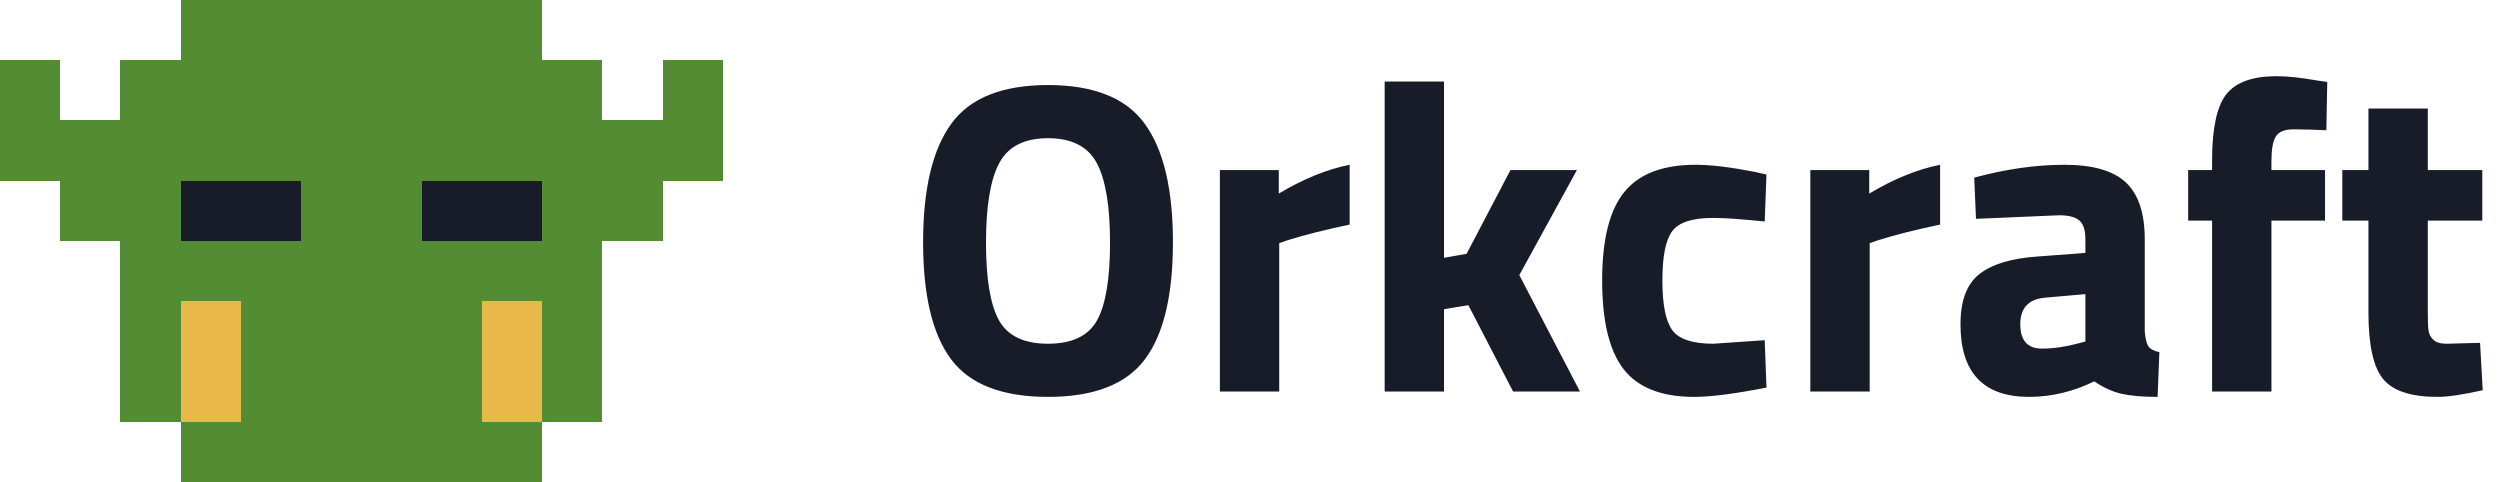
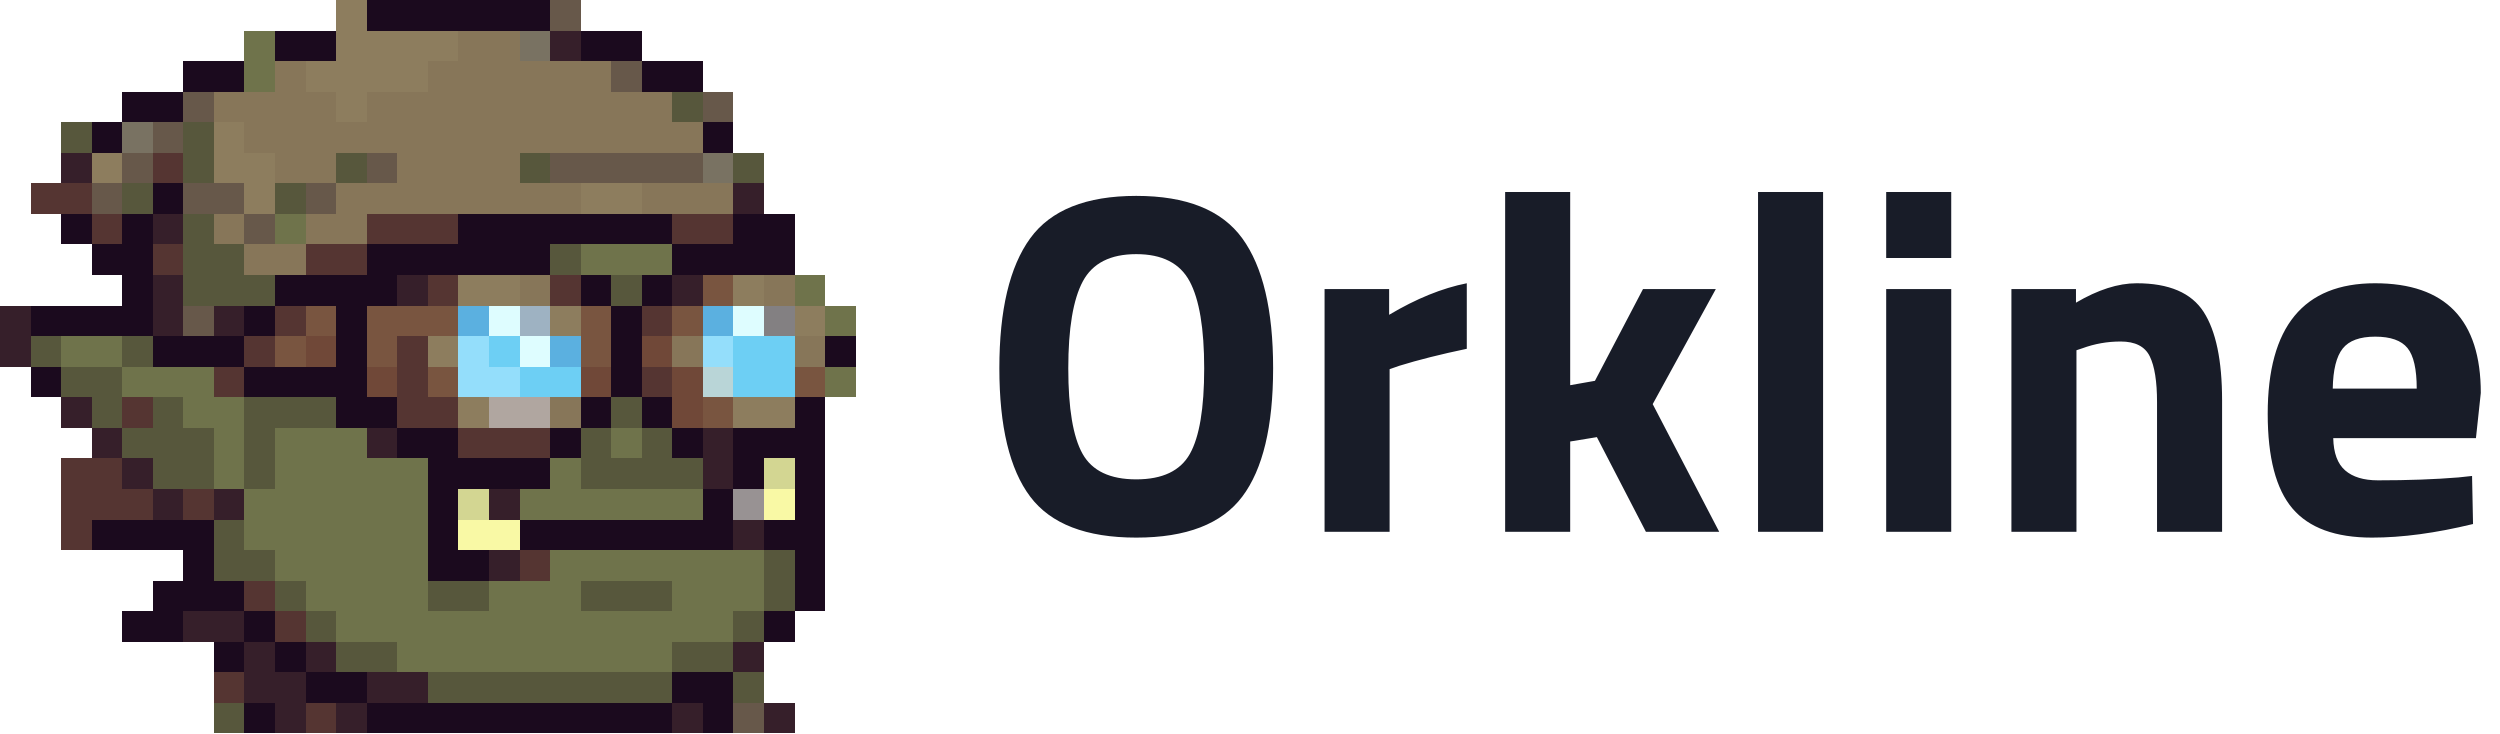
- <svg xmlns="http://www.w3.org/2000/svg" viewBox="0 0 415 80" width="415" height="80" shape-rendering="crispEdges" role="img">
-   <path fill="#548c34" d="M30 0h60v10h-60zM0 10h10v10h-10zM20 10h80v10h-80zM110 10h10v10h-10zM0 20h120v10h-120zM10 30h20v10h-20zM50 30h20v10h-20zM90 30h20v10h-20zM20 40h80v10h-80zM20 50h10v10h-10zM40 50h40v10h-40zM90 50h10v10h-10zM20 60h10v10h-10zM40 60h40v10h-40zM90 60h10v10h-10zM30 70h60v10h-60z" />
-   <path fill="#181c28" d="M30 30h20v10h-20zM70 30h20v10h-20z" />
-   <path fill="#e8b94a" d="M30 50h10v10h-10zM80 50h10v10h-10zM30 60h10v10h-10zM80 60h10v10h-10z" />
-   <path fill="#181c28" d="M165.846 53.199Q168.015 57.059 173.971 57.059Q179.926 57.059 182.096 53.199Q184.265 49.338 184.265 40.257Q184.265 31.176 182.059 27.059Q179.853 22.941 173.971 22.941Q168.088 22.941 165.882 27.059Q163.676 31.176 163.676 40.257Q163.676 49.338 165.846 53.199ZM190.037 59.669Q185.368 65.882 173.971 65.882Q162.574 65.882 157.904 59.669Q153.235 53.456 153.235 40.221Q153.235 26.985 157.904 20.551Q162.574 14.118 173.971 14.118Q185.368 14.118 190.037 20.551Q194.706 26.985 194.706 40.221Q194.706 53.456 190.037 59.669ZM202.5 65.0V28.235H212.279V32.132Q218.456 28.456 224.044 27.353V37.279Q218.088 38.529 213.824 39.853L212.353 40.368V65.0ZM239.706 65.0H229.853V13.529H239.706V42.794L243.456 42.132L250.735 28.235H261.765L252.206 45.662L262.279 65.0H251.176L243.75 50.662L239.706 51.324ZM281.471 27.353Q285.294 27.353 291.25 28.529L293.235 28.971L292.941 36.765Q287.132 36.176 284.338 36.176Q279.265 36.176 277.61 38.346Q275.956 40.515 275.956 46.544Q275.956 52.574 277.61 54.816Q279.265 57.059 284.412 57.059L292.941 56.471L293.235 64.338Q285.368 65.882 281.25 65.882Q273.088 65.882 269.522 61.287Q265.956 56.691 265.956 46.544Q265.956 36.397 269.632 31.875Q273.309 27.353 281.471 27.353ZM300.515 65.0V28.235H310.294V32.132Q316.471 28.456 322.059 27.353V37.279Q316.103 38.529 311.838 39.853L310.368 40.368V65.0ZM356.029 39.706V55.0Q356.176 56.765 356.618 57.463Q357.059 58.162 358.456 58.456L358.162 65.882Q354.412 65.882 352.169 65.368Q349.926 64.853 347.647 63.309Q342.353 65.882 336.838 65.882Q325.441 65.882 325.441 53.824Q325.441 47.941 328.603 45.478Q331.765 43.015 338.309 42.574L346.176 41.985V39.706Q346.176 37.426 345.147 36.581Q344.118 35.735 341.838 35.735L328.015 36.324L327.721 29.485Q335.588 27.353 342.684 27.353Q349.779 27.353 352.904 30.294Q356.029 33.235 356.029 39.706ZM339.485 49.412Q335.368 49.779 335.368 53.824Q335.368 57.868 338.971 57.868Q341.765 57.868 345.074 56.985L346.176 56.691V48.824ZM377.059 36.618V65.0H367.206V36.618H363.235V28.235H367.206V26.618Q367.206 18.676 369.559 15.662Q371.912 12.647 377.941 12.647Q380.588 12.647 384.779 13.382L386.324 13.603L386.176 21.618Q382.941 21.471 380.735 21.471Q378.529 21.471 377.794 22.647Q377.059 23.824 377.059 26.691V28.235H385.956V36.618ZM412.059 36.618H403.015V51.691Q403.015 53.897 403.125 54.816Q403.235 55.735 403.934 56.397Q404.632 57.059 406.103 57.059L411.691 56.912L412.132 64.779Q407.206 65.882 404.632 65.882Q398.015 65.882 395.588 62.904Q393.162 59.926 393.162 51.912V36.618H388.824V28.235H393.162V18.015H403.015V28.235H412.059Z" shape-rendering="geometricPrecision" />
+ <svg xmlns="http://www.w3.org/2000/svg" viewBox="0 0 818 240" width="818" height="240" shape-rendering="crispEdges" role="img">
+   <path fill="#8d7d5e" d="M110 0h10v10h-10zM110 10h40v10h-40zM100 20h40v10h-40zM110 30h10v10h-10zM70 40h10v10h-10zM30 50h10v10h-10zM70 50h20v10h-20zM80 60h10v10h-10zM190 60h20v10h-20zM150 90h20v10h-20zM240 90h10v10h-10zM180 100h10v10h-10zM260 100h10v10h-10zM140 110h10v10h-10zM150 130h10v10h-10zM240 130h20v10h-20z" />
+   <path fill="#1b0a1e" d="M120 0h60v10h-60zM90 10h20v10h-20zM190 10h20v10h-20zM60 20h20v10h-20zM210 20h20v10h-20zM40 30h20v10h-20zM30 40h10v10h-10zM230 40h10v10h-10zM50 60h10v10h-10zM20 70h10v10h-10zM40 70h10v10h-10zM150 70h70v10h-70zM240 70h20v10h-20zM30 80h20v10h-20zM120 80h60v10h-60zM220 80h40v10h-40zM40 90h10v10h-10zM90 90h40v10h-40zM190 90h10v10h-10zM210 90h10v10h-10zM10 100h40v10h-40zM80 100h10v10h-10zM110 100h10v10h-10zM200 100h10v10h-10zM50 110h30v10h-30zM110 110h10v10h-10zM200 110h10v10h-10zM270 110h10v10h-10zM10 120h10v10h-10zM80 120h40v10h-40zM200 120h10v10h-10zM110 130h20v10h-20zM190 130h10v10h-10zM210 130h10v10h-10zM260 130h10v10h-10zM130 140h20v10h-20zM180 140h10v10h-10zM220 140h10v10h-10zM240 140h30v10h-30zM140 150h40v10h-40zM240 150h10v10h-10zM260 150h10v10h-10zM140 160h10v10h-10zM230 160h10v10h-10zM260 160h10v10h-10zM30 170h40v10h-40zM140 170h10v10h-10zM170 170h70v10h-70zM250 170h20v10h-20zM60 180h10v10h-10zM140 180h20v10h-20zM260 180h10v10h-10zM50 190h30v10h-30zM260 190h10v10h-10zM40 200h20v10h-20zM80 200h10v10h-10zM250 200h10v10h-10zM70 210h10v10h-10zM90 210h10v10h-10zM100 220h20v10h-20zM220 220h20v10h-20zM80 230h10v10h-10zM120 230h100v10h-100zM230 230h10v10h-10z" />
+   <path fill="#67584a" d="M180 0h10v10h-10zM200 20h10v10h-10zM60 30h10v10h-10zM230 30h10v10h-10zM50 40h10v10h-10zM40 50h10v10h-10zM120 50h10v10h-10zM180 50h50v10h-50zM30 60h10v10h-10zM60 60h20v10h-20zM100 60h10v10h-10zM80 70h10v10h-10zM60 100h10v10h-10zM240 230h10v10h-10z" />
+   <path fill="#6f734b" d="M80 10h10v10h-10zM80 20h10v10h-10zM90 70h10v10h-10zM190 80h30v10h-30zM260 90h10v10h-10zM270 100h10v10h-10zM20 110h20v10h-20zM40 120h30v10h-30zM270 120h10v10h-10zM60 130h20v10h-20zM70 140h10v10h-10zM90 140h30v10h-30zM200 140h10v10h-10zM70 150h10v10h-10zM90 150h50v10h-50zM180 150h10v10h-10zM80 160h60v10h-60zM170 160h60v10h-60zM80 170h60v10h-60zM90 180h50v10h-50zM180 180h70v10h-70zM100 190h40v10h-40zM160 190h30v10h-30zM220 190h30v10h-30zM110 200h130v10h-130zM130 210h90v10h-90z" />
+   <path fill="#877659" d="M150 10h20v10h-20zM90 20h10v10h-10zM140 20h60v10h-60zM70 30h40v10h-40zM120 30h100v10h-100zM80 40h150v10h-150zM90 50h20v10h-20zM130 50h40v10h-40zM110 60h80v10h-80zM210 60h30v10h-30zM70 70h10v10h-10zM100 70h20v10h-20zM80 80h20v10h-20zM170 90h10v10h-10zM250 90h10v10h-10zM220 110h10v10h-10zM260 110h10v10h-10zM180 130h10v10h-10z" />
+   <path fill="#797262" d="M170 10h10v10h-10zM40 40h10v10h-10zM230 50h10v10h-10z" />
+   <path fill="#361f2a" d="M180 10h10v10h-10zM20 50h10v10h-10zM240 60h10v10h-10zM50 70h10v10h-10zM50 90h10v10h-10zM130 90h10v10h-10zM220 90h10v10h-10zM0 100h10v10h-10zM50 100h10v10h-10zM70 100h10v10h-10zM0 110h10v10h-10zM20 130h10v10h-10zM30 140h10v10h-10zM120 140h10v10h-10zM230 140h10v10h-10zM40 150h10v10h-10zM230 150h10v10h-10zM50 160h10v10h-10zM70 160h10v10h-10zM160 160h10v10h-10zM240 170h10v10h-10zM160 180h10v10h-10zM60 200h20v10h-20zM80 210h10v10h-10zM100 210h10v10h-10zM240 210h10v10h-10zM80 220h20v10h-20zM120 220h20v10h-20zM90 230h10v10h-10zM110 230h10v10h-10zM220 230h10v10h-10zM250 230h10v10h-10z" />
+   <path fill="#57573c" d="M220 30h10v10h-10zM20 40h10v10h-10zM60 40h10v10h-10zM60 50h10v10h-10zM110 50h10v10h-10zM170 50h10v10h-10zM240 50h10v10h-10zM40 60h10v10h-10zM90 60h10v10h-10zM60 70h10v10h-10zM60 80h20v10h-20zM180 80h10v10h-10zM60 90h30v10h-30zM200 90h10v10h-10zM10 110h10v10h-10zM40 110h10v10h-10zM20 120h20v10h-20zM30 130h10v10h-10zM50 130h10v10h-10zM80 130h30v10h-30zM200 130h10v10h-10zM40 140h30v10h-30zM80 140h10v10h-10zM190 140h10v10h-10zM210 140h10v10h-10zM50 150h20v10h-20zM80 150h10v10h-10zM190 150h40v10h-40zM70 170h10v10h-10zM70 180h20v10h-20zM250 180h10v10h-10zM90 190h10v10h-10zM140 190h20v10h-20zM190 190h30v10h-30zM250 190h10v10h-10zM100 200h10v10h-10zM240 200h10v10h-10zM110 210h20v10h-20zM220 210h20v10h-20zM140 220h80v10h-80zM240 220h10v10h-10zM70 230h10v10h-10z" />
+   <path fill="#553532" d="M50 50h10v10h-10zM10 60h20v10h-20zM30 70h10v10h-10zM120 70h30v10h-30zM220 70h20v10h-20zM50 80h10v10h-10zM100 80h20v10h-20zM140 90h10v10h-10zM180 90h10v10h-10zM90 100h10v10h-10zM210 100h10v10h-10zM80 110h10v10h-10zM130 110h10v10h-10zM70 120h10v10h-10zM130 120h10v10h-10zM210 120h10v10h-10zM40 130h10v10h-10zM130 130h20v10h-20zM150 140h30v10h-30zM20 150h20v10h-20zM20 160h30v10h-30zM60 160h10v10h-10zM20 170h10v10h-10zM170 180h10v10h-10zM80 190h10v10h-10zM90 200h10v10h-10zM70 220h10v10h-10zM100 230h10v10h-10z" />
+   <path fill="#795540" d="M230 90h10v10h-10zM100 100h10v10h-10zM120 100h30v10h-30zM190 100h10v10h-10zM220 100h10v10h-10zM90 110h10v10h-10zM120 110h10v10h-10zM190 110h10v10h-10zM140 120h10v10h-10zM260 120h10v10h-10zM230 130h10v10h-10z" />
+   <path fill="#5bb0e0" d="M150 100h10v10h-10zM230 100h10v10h-10zM180 110h10v10h-10z" />
+   <path fill="#defdff" d="M160 100h10v10h-10zM240 100h10v10h-10zM170 110h10v10h-10z" />
+   <path fill="#9eb2c2" d="M170 100h10v10h-10z" />
+   <path fill="#838082" d="M250 100h10v10h-10z" />
+   <path fill="#704838" d="M100 110h10v10h-10zM210 110h10v10h-10zM120 120h10v10h-10zM190 120h10v10h-10zM220 120h10v10h-10zM220 130h10v10h-10z" />
+   <path fill="#94defb" d="M150 110h10v10h-10zM230 110h10v10h-10zM150 120h20v10h-20z" />
+   <path fill="#6dcff4" d="M160 110h10v10h-10zM240 110h20v10h-20zM170 120h20v10h-20zM240 120h20v10h-20z" />
+   <path fill="#b9d5d7" d="M230 120h10v10h-10z" />
+   <path fill="#b0a6a0" d="M160 130h20v10h-20z" />
+   <path fill="#d3d692" d="M250 150h10v10h-10zM150 160h10v10h-10z" />
+   <path fill="#989293" d="M240 160h10v10h-10z" />
+   <path fill="#f9f9a5" d="M250 160h10v10h-10zM150 170h20v10h-20z" />
+   <path fill="#181c28" d="M354.226 148.509Q358.912 156.847 371.776 156.847Q384.641 156.847 389.326 148.509Q394.012 140.171 394.012 120.556Q394.012 100.941 389.247 92.047Q384.482 83.153 371.776 83.153Q359.071 83.153 354.306 92.047Q349.541 100.941 349.541 120.556Q349.541 140.171 354.226 148.509ZM406.479 162.485Q396.394 175.906 371.776 175.906Q347.159 175.906 337.074 162.485Q326.988 149.065 326.988 120.476Q326.988 91.888 337.074 77.991Q347.159 64.094 371.776 64.094Q396.394 64.094 406.479 77.991Q416.565 91.888 416.565 120.476Q416.565 149.065 406.479 162.485ZM433.4 174.0V94.588H454.524V103.006Q467.865 95.065 479.935 92.682V114.124Q467.071 116.824 457.859 119.682L454.682 120.794V174.0ZM513.765 174.0H492.482V62.824H513.765V126.035L521.865 124.606L537.588 94.588H561.412L540.765 132.229L562.524 174.0H538.541L522.5 143.029L513.765 144.459ZM575.229 174.0V62.824H596.512V174.0ZM617.159 174.0V94.588H638.441V174.0ZM617.159 84.424V62.824H638.441V84.424ZM679.418 174.0H658.135V94.588H679.259V99.035Q690.059 92.682 699.112 92.682Q714.994 92.682 721.029 102.053Q727.065 111.424 727.065 130.959V174.0H705.782V131.594Q705.782 121.429 703.4 116.585Q701.018 111.741 693.871 111.741Q687.359 111.741 681.324 113.965L679.418 114.6ZM778.047 157.165Q792.818 157.165 804.412 156.212L808.859 155.735L809.176 171.459Q790.912 175.906 776.141 175.906Q758.194 175.906 750.094 166.376Q741.994 156.847 741.994 135.406Q741.994 92.682 777.094 92.682Q811.718 92.682 811.718 128.576L810.129 143.347H763.435Q763.594 150.653 767.326 153.909Q771.059 157.165 778.047 157.165ZM790.753 127.147Q790.753 117.618 787.735 113.885Q784.718 110.153 777.174 110.153Q769.629 110.153 766.532 114.044Q763.435 117.935 763.276 127.147Z" shape-rendering="geometricPrecision" />
</svg>
